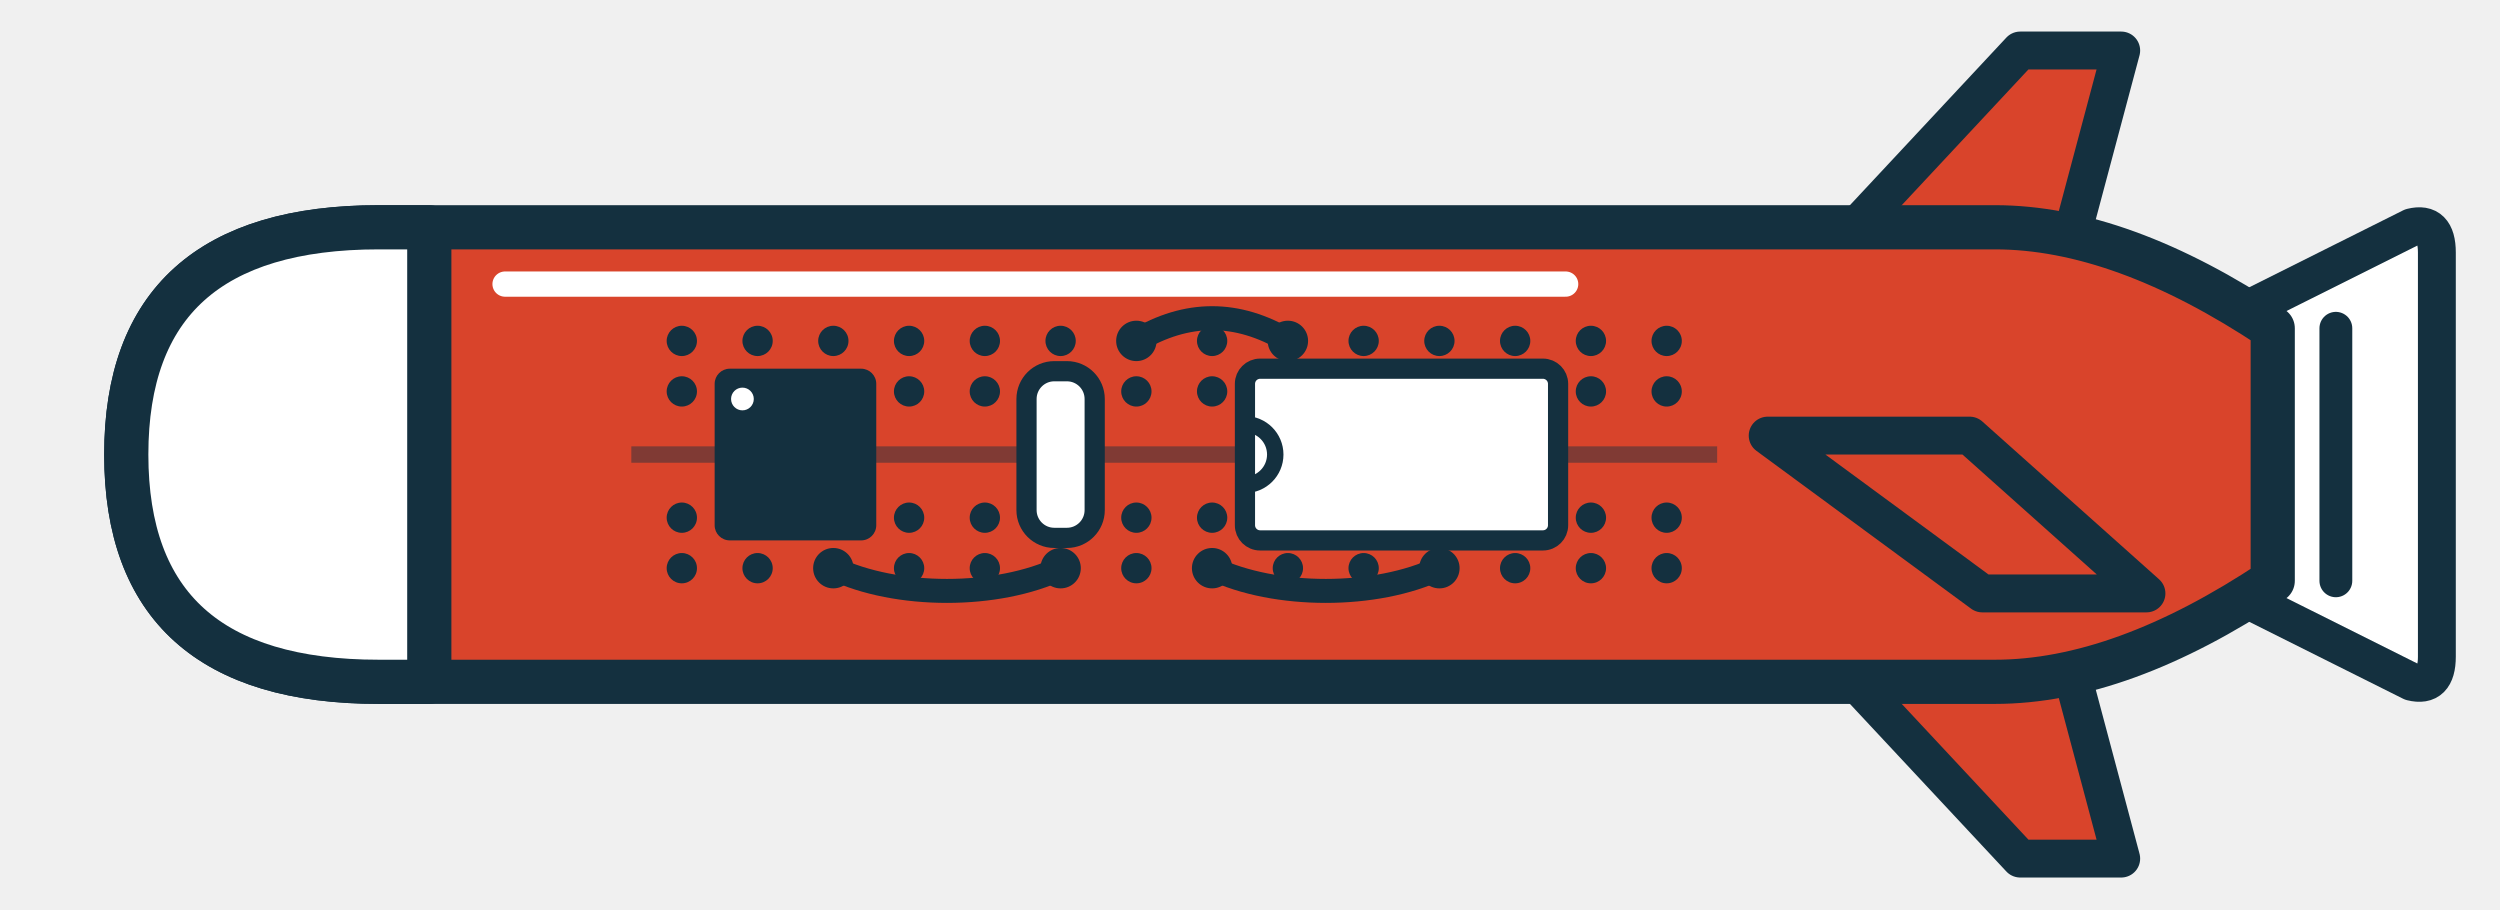
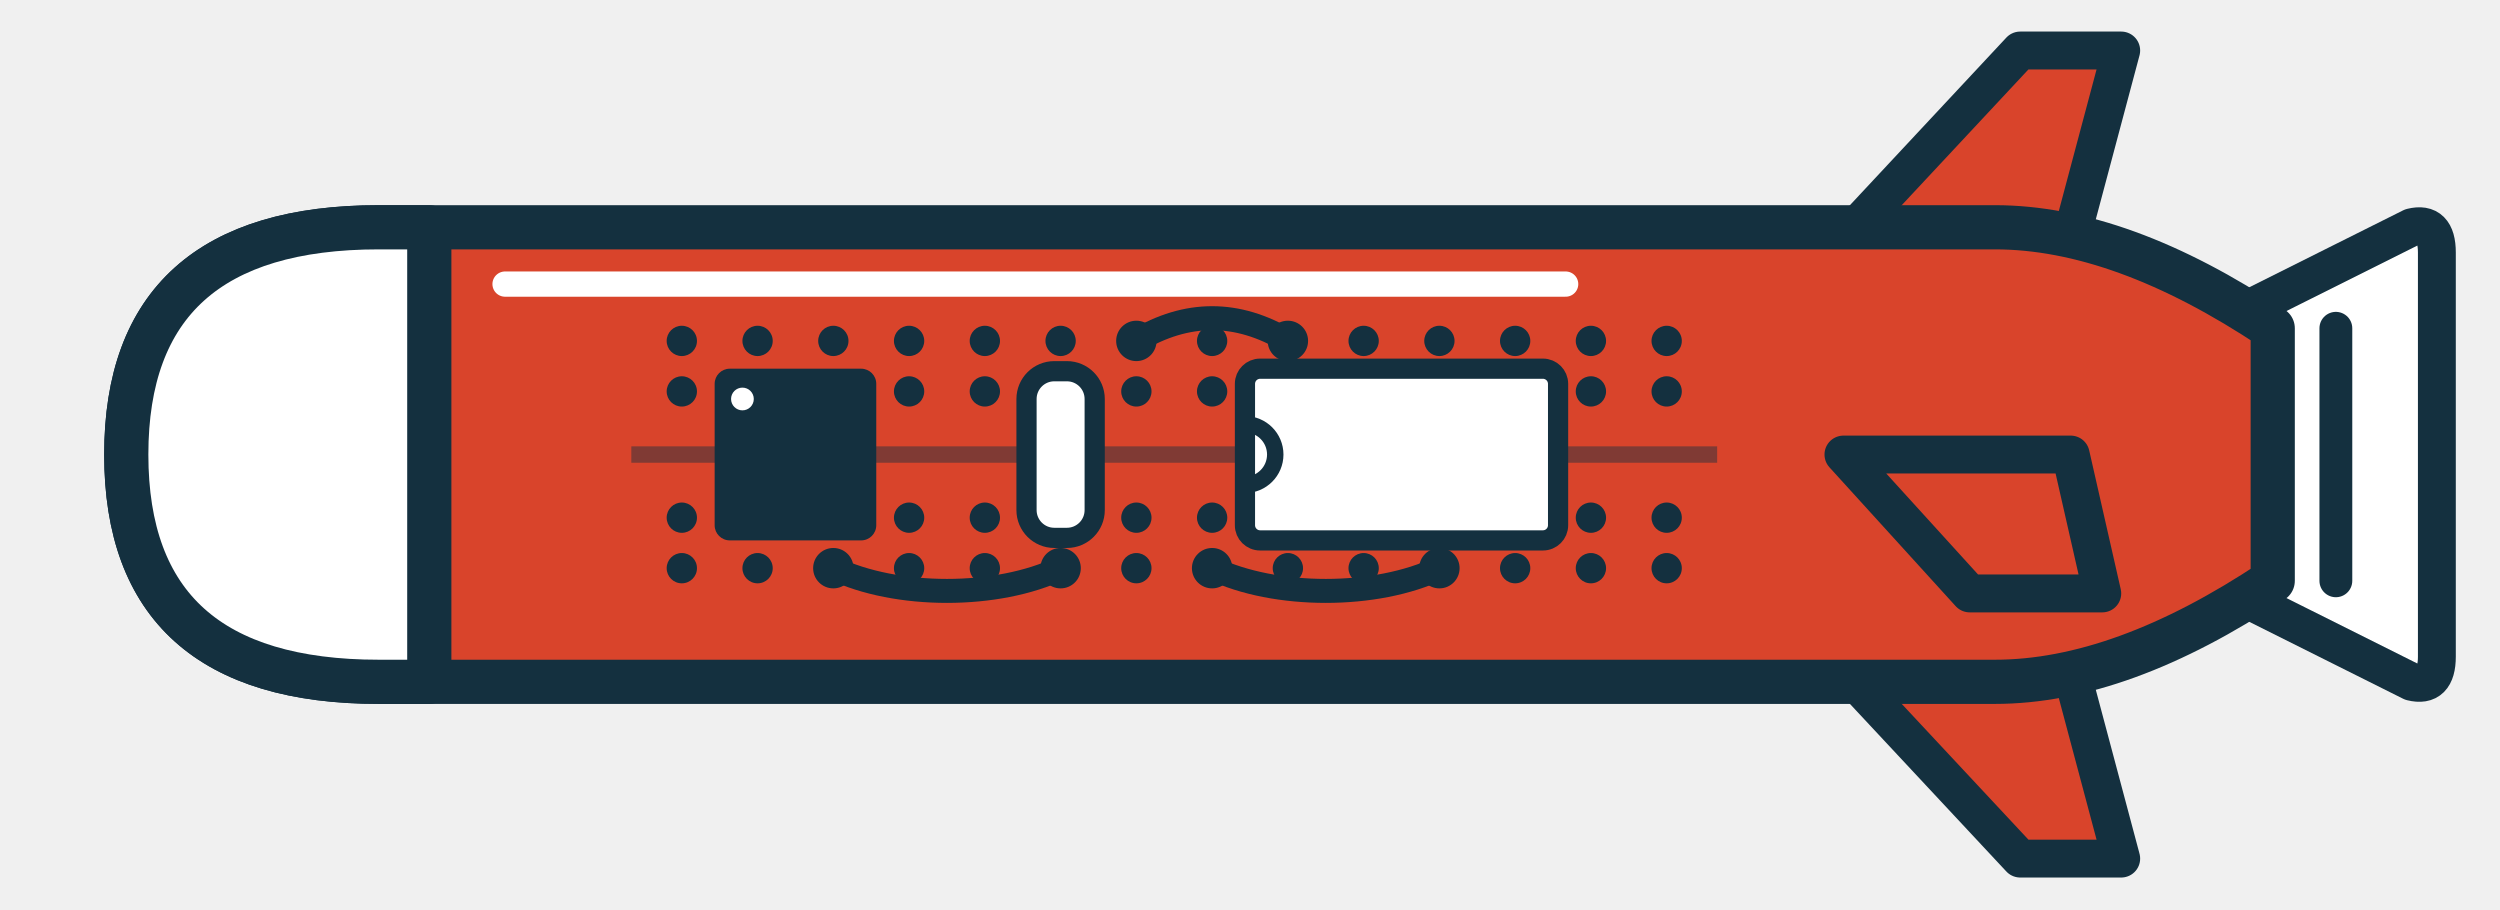
<svg xmlns="http://www.w3.org/2000/svg" viewBox="4 4 198 72">
  <path d="M150 23 L164 8 L172 8 L168 23 Z" fill="#D9442B" stroke="#14303F" stroke-width="3" stroke-linejoin="round" />
  <path d="M150 57 L164 72 L172 72 L168 57 Z" fill="#D9442B" stroke="#14303F" stroke-width="3" stroke-linejoin="round" />
  <path d="M181 29 L195 22 Q197 21.5 197 24 L197 56 Q197 58.5 195 58 L181 51 Z" fill="#FFFFFF" stroke="#14303F" stroke-width="3" stroke-linejoin="round" />
  <path d="M189 30 V50" stroke="#14303F" stroke-width="2.6" stroke-linecap="round" />
  <path d="M34 22 L162 22 Q172 22 184 30 L184 50 Q172 58 162 58 L34 58 Q14 58 14 40 Q14 22 34 22 Z" fill="#D9442B" stroke="#14303F" stroke-width="3.5" stroke-linejoin="round" />
  <path d="M34 22 Q14 22 14 40 Q14 58 34 58 L38 58 L38 22 Z" fill="#FFFFFF" stroke="#14303F" stroke-width="3.5" stroke-linejoin="round" />
  <path d="M44 26.5 H128" stroke="#FFFFFF" stroke-width="2" stroke-linecap="round" />
  <path d="M54 40 H140" stroke="#14303F" stroke-width="1.3" stroke-opacity=".45" />
  <g fill="#14303F">
    <circle cx="58" cy="31" r="1.2" />
    <circle cx="58" cy="35" r="1.2" />
    <circle cx="58" cy="45" r="1.2" />
    <circle cx="58" cy="49" r="1.2" />
    <circle cx="64" cy="31" r="1.2" />
    <circle cx="64" cy="35" r="1.2" />
    <circle cx="64" cy="45" r="1.2" />
    <circle cx="64" cy="49" r="1.2" />
    <circle cx="70" cy="31" r="1.2" />
    <circle cx="70" cy="35" r="1.2" />
    <circle cx="70" cy="45" r="1.2" />
    <circle cx="70" cy="49" r="1.2" />
    <circle cx="76" cy="31" r="1.2" />
    <circle cx="76" cy="35" r="1.2" />
    <circle cx="76" cy="45" r="1.2" />
    <circle cx="76" cy="49" r="1.2" />
    <circle cx="82" cy="31" r="1.2" />
    <circle cx="82" cy="35" r="1.2" />
    <circle cx="82" cy="45" r="1.2" />
    <circle cx="82" cy="49" r="1.2" />
    <circle cx="88" cy="31" r="1.2" />
    <circle cx="88" cy="35" r="1.2" />
    <circle cx="88" cy="45" r="1.2" />
    <circle cx="88" cy="49" r="1.2" />
    <circle cx="94" cy="31" r="1.2" />
    <circle cx="94" cy="35" r="1.2" />
    <circle cx="94" cy="45" r="1.2" />
    <circle cx="94" cy="49" r="1.2" />
    <circle cx="100" cy="31" r="1.2" />
    <circle cx="100" cy="35" r="1.2" />
    <circle cx="100" cy="45" r="1.2" />
    <circle cx="100" cy="49" r="1.2" />
    <circle cx="106" cy="31" r="1.2" />
    <circle cx="106" cy="35" r="1.2" />
    <circle cx="106" cy="45" r="1.2" />
    <circle cx="106" cy="49" r="1.2" />
    <circle cx="112" cy="31" r="1.2" />
    <circle cx="112" cy="35" r="1.2" />
    <circle cx="112" cy="45" r="1.2" />
    <circle cx="112" cy="49" r="1.2" />
    <circle cx="118" cy="31" r="1.2" />
    <circle cx="118" cy="35" r="1.2" />
    <circle cx="118" cy="45" r="1.2" />
    <circle cx="118" cy="49" r="1.2" />
    <circle cx="124" cy="31" r="1.2" />
    <circle cx="124" cy="35" r="1.2" />
    <circle cx="124" cy="45" r="1.2" />
    <circle cx="124" cy="49" r="1.2" />
    <circle cx="130" cy="31" r="1.2" />
    <circle cx="130" cy="35" r="1.2" />
    <circle cx="130" cy="45" r="1.2" />
    <circle cx="130" cy="49" r="1.2" />
    <circle cx="136" cy="31" r="1.2" />
    <circle cx="136" cy="35" r="1.2" />
    <circle cx="136" cy="45" r="1.2" />
    <circle cx="136" cy="49" r="1.2" />
  </g>
  <rect x="60.6" y="33.2" width="12.8" height="13.6" rx="1.2" fill="#14303F" />
  <circle cx="62.8" cy="35.6" r="0.9" fill="#FFFFFF" />
  <rect x="85.3" y="33.4" width="5.4" height="13.2" rx="2.2" fill="#FFFFFF" stroke="#14303F" stroke-width="1.6" />
  <rect x="102.6" y="33.2" width="24.8" height="13.6" rx="1.2" fill="#FFFFFF" stroke="#14303F" stroke-width="1.6" />
  <path d="M102.6 37.6 a2.4 2.4 0 0 1 0 4.8" fill="none" stroke="#14303F" stroke-width="1.3" />
  <g fill="none" stroke="#14303F" stroke-width="1.9" stroke-linecap="round">
    <path d="M94 31 C98 28.6 102 28.6 106 31" />
    <path d="M70 49 C75 51.4 83 51.4 88 49" />
    <path d="M100 49 C105 51.4 113 51.4 118 49" />
  </g>
  <g fill="#14303F">
    <circle cx="94" cy="31" r="1.6" />
    <circle cx="106" cy="31" r="1.6" />
    <circle cx="70" cy="49" r="1.6" />
    <circle cx="88" cy="49" r="1.6" />
    <circle cx="100" cy="49" r="1.6" />
    <circle cx="118" cy="49" r="1.6" />
  </g>
-   <path d="M144 38.5 L160 38.5 L174 51 L161 51 Z" fill="#D9442B" stroke="#14303F" stroke-width="3" stroke-linejoin="round" />
+   <path d="M150 40 L168 40 L170.5 51 L160 51 Z" fill="#D9442B" stroke="#14303F" stroke-width="3" stroke-linejoin="round" />
</svg>
